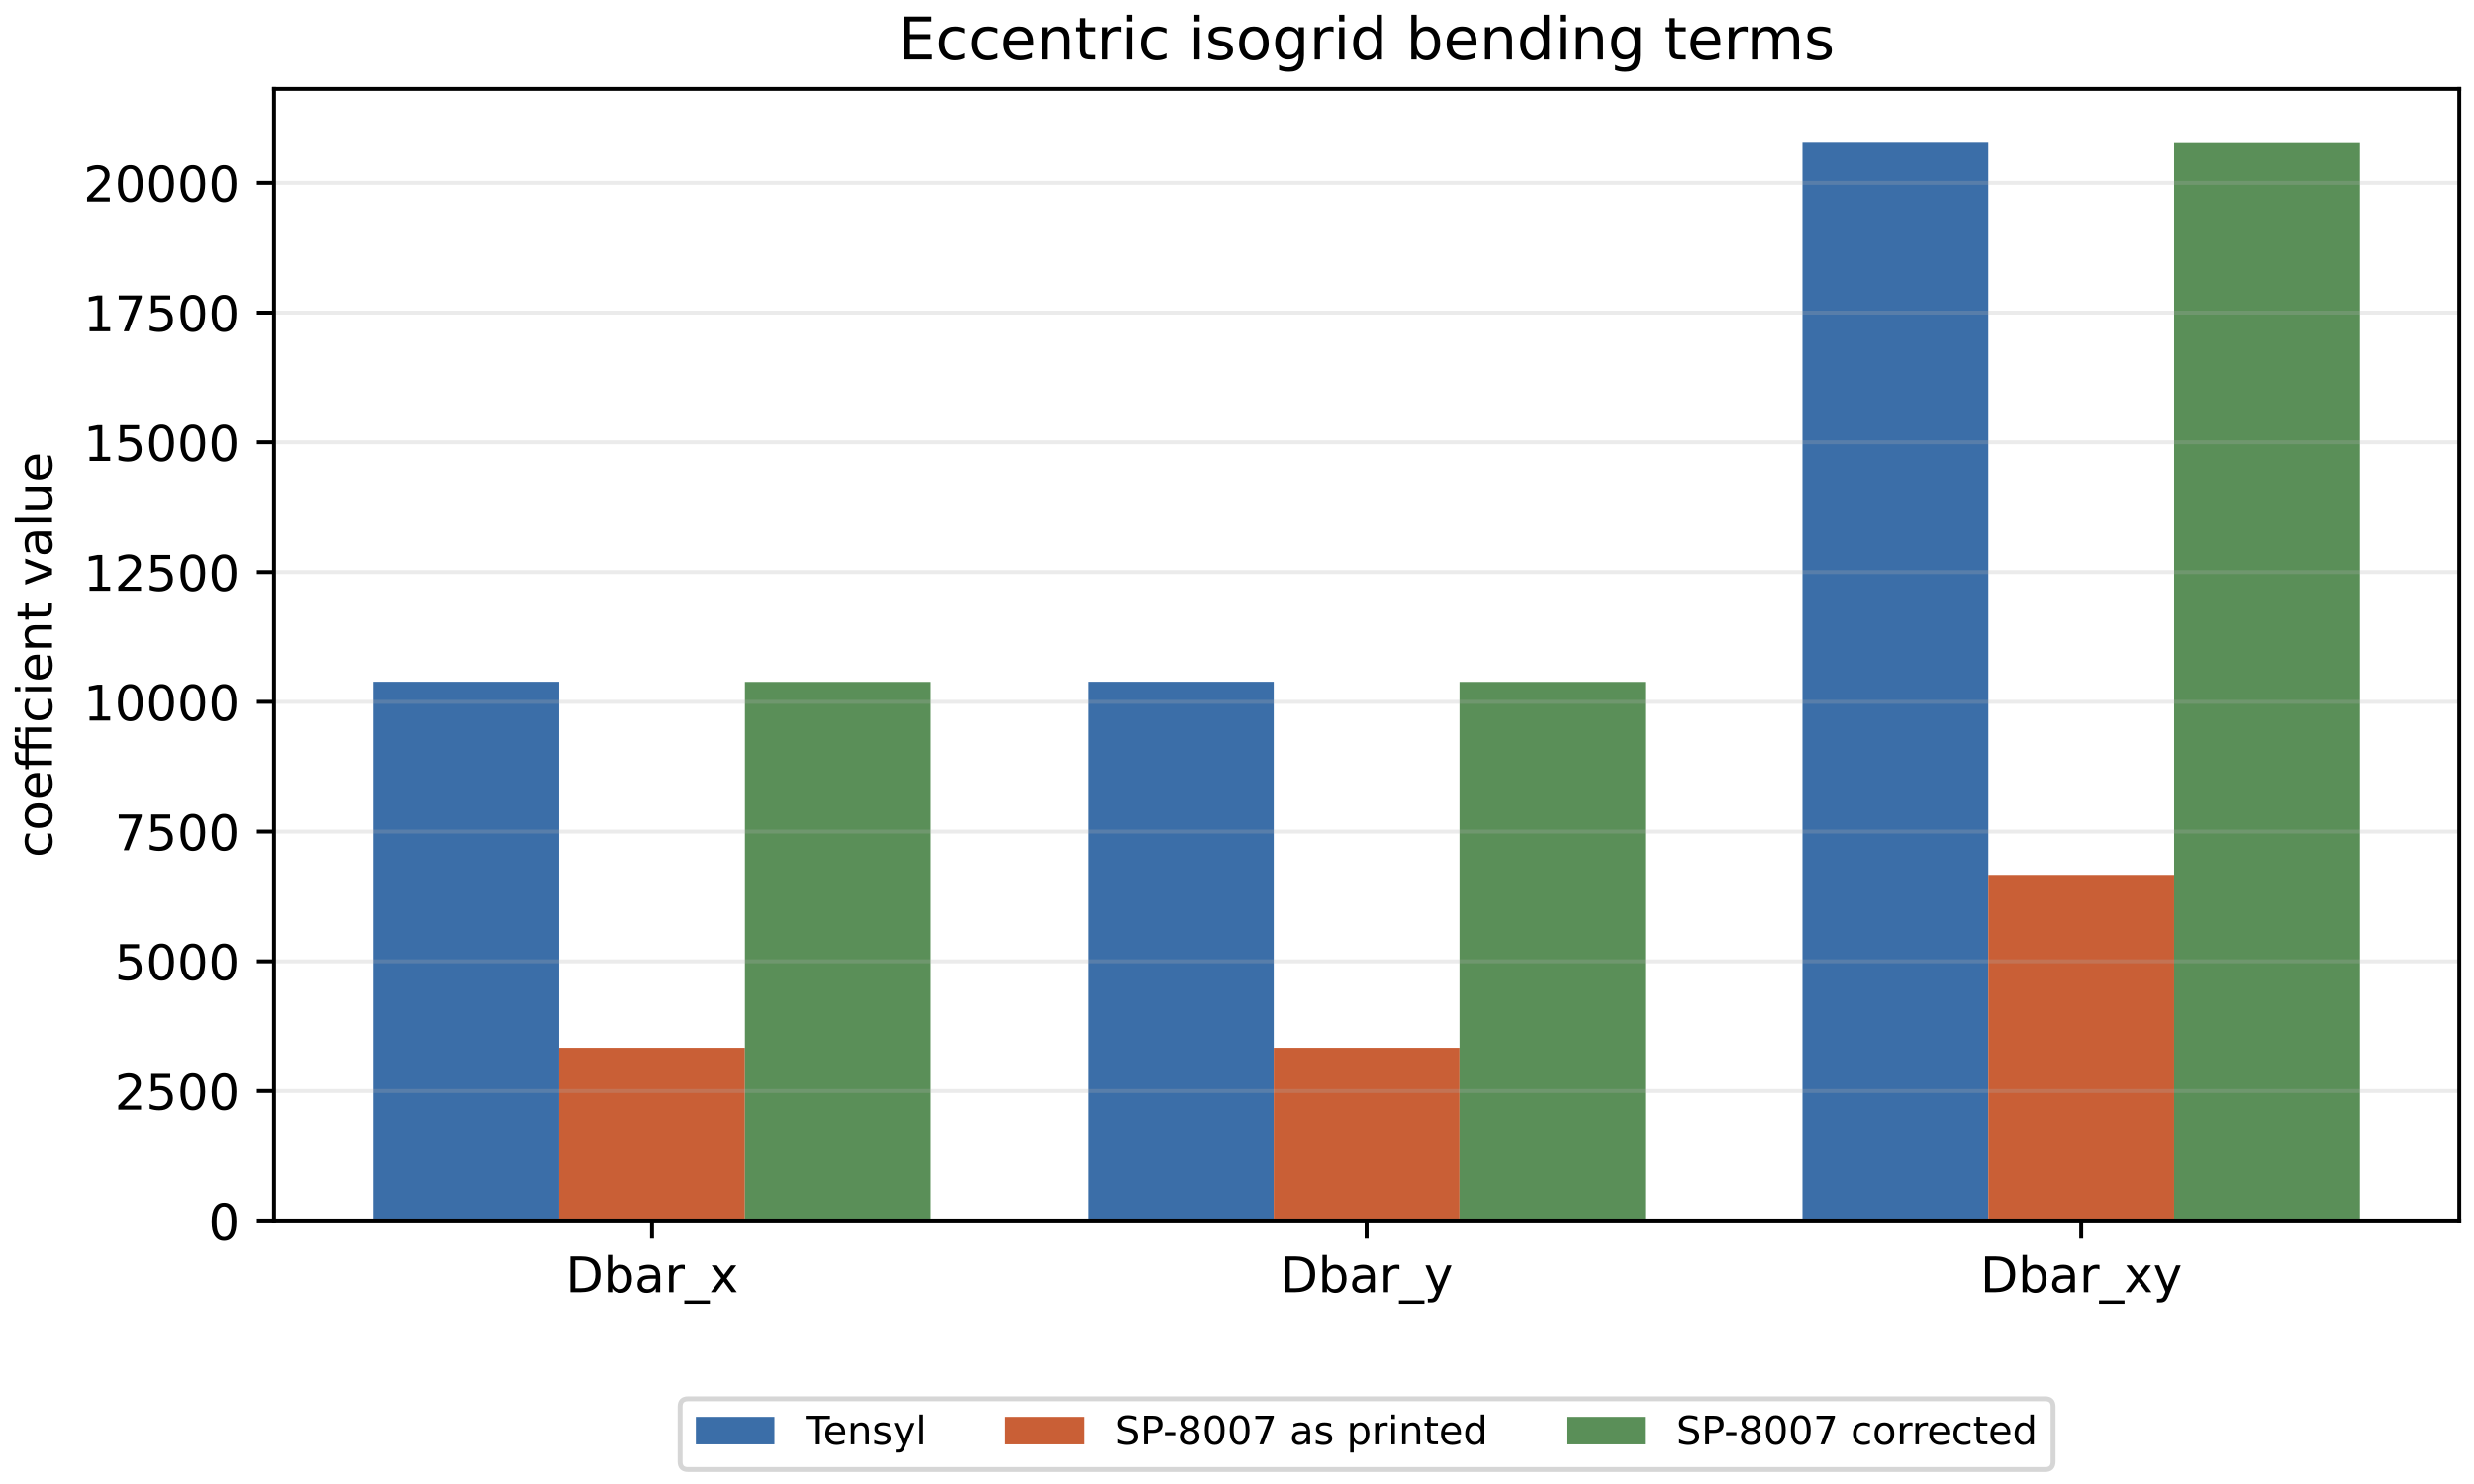
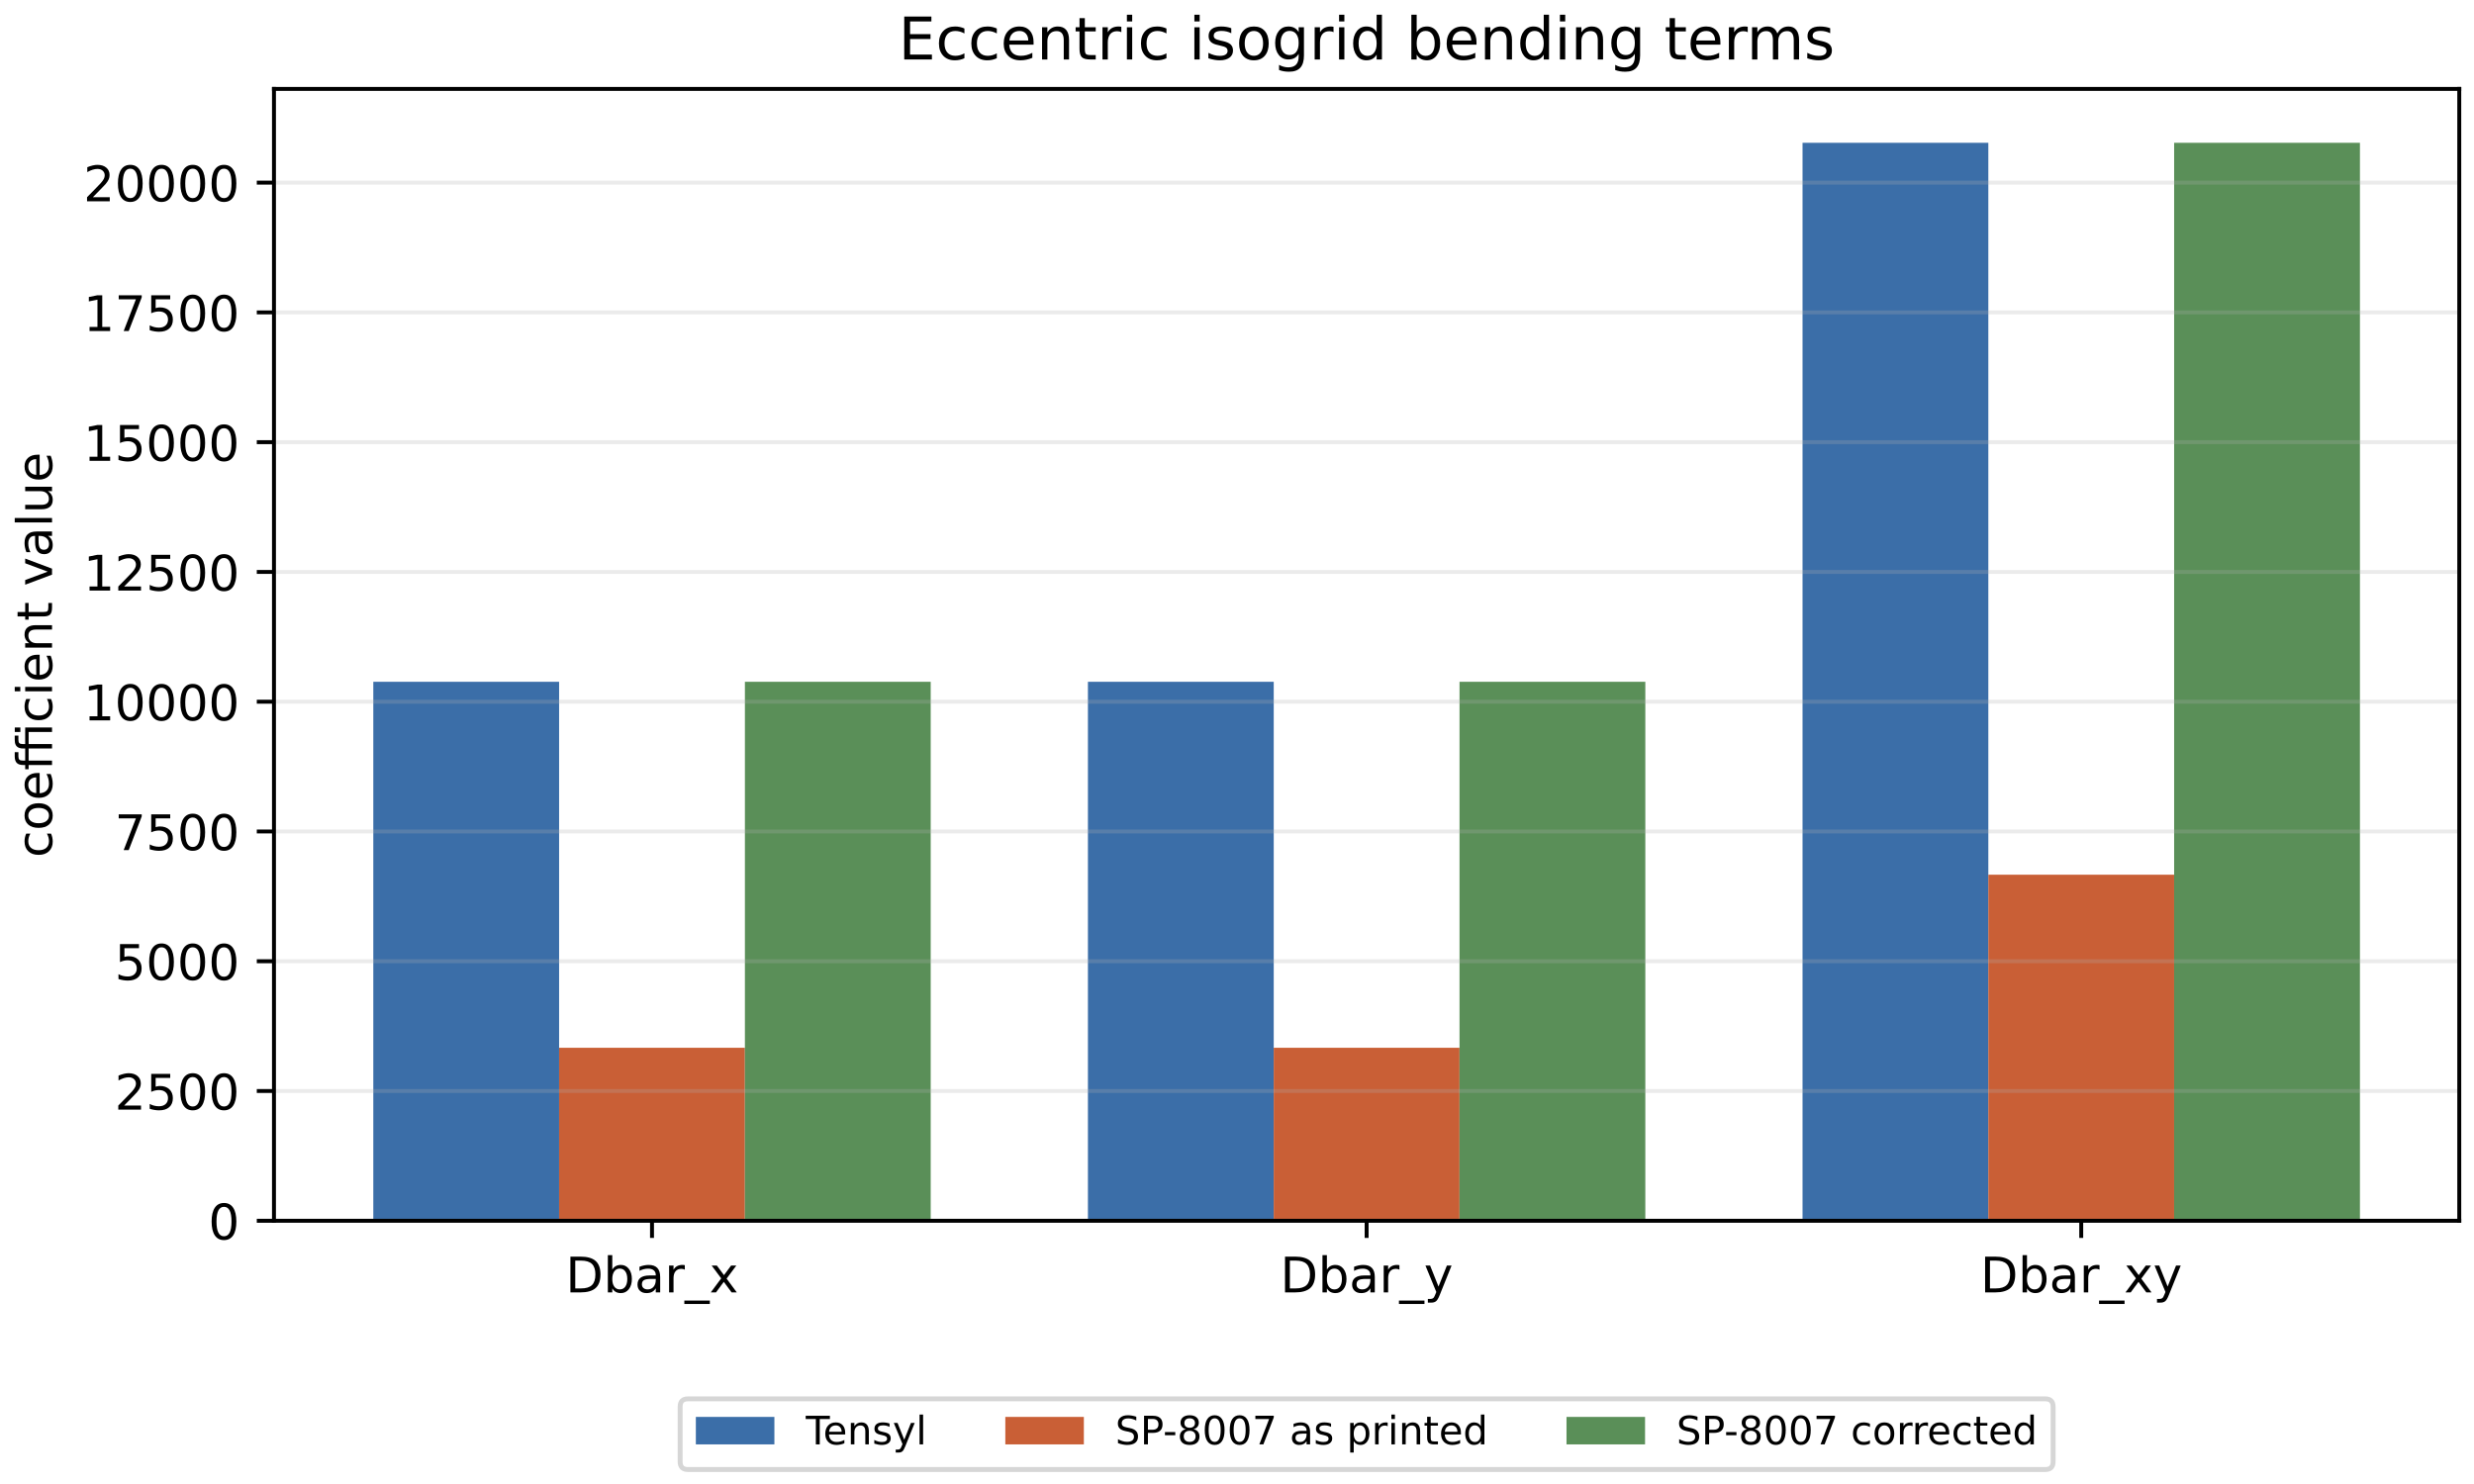
<svg xmlns="http://www.w3.org/2000/svg" xmlns:xlink="http://www.w3.org/1999/xlink" width="504pt" height="302.4pt" viewBox="0 0 504 302.4" version="1.1">
  <defs>
    <style type="text/css">*{stroke-linejoin: round; stroke-linecap: butt}</style>
  </defs>
  <g id="figure_1">
    <g id="patch_1">
      <path d="M 0 302.4 L 504 302.4 L 504 0 L 0 0 z " style="fill: #ffffff" />
    </g>
    <g id="axes_1">
      <g id="patch_2">
        <path d="M 55.814 248.76 L 501 248.76 L 501 18.118 L 55.814 18.118 z " style="fill: #ffffff" />
      </g>
      <g id="patch_3">
        <path d="M 76.049 248.76 L 113.9 248.76 L 113.9 138.93 L 76.049 138.93 z " clip-path="url(#pea02825dc4)" style="fill: #3b6ea8" />
      </g>
      <g id="patch_4">
        <path d="M 221.63 248.76 L 259.481 248.76 L 259.481 138.93 L 221.63 138.93 z " clip-path="url(#pea02825dc4)" style="fill: #3b6ea8" />
      </g>
      <g id="patch_5">
        <path d="M 367.211 248.76 L 405.062 248.76 L 405.062 29.101 L 367.211 29.101 z " clip-path="url(#pea02825dc4)" style="fill: #3b6ea8" />
      </g>
      <g id="patch_6">
-         <path d="M 113.9 248.76 L 151.751 248.76 L 151.751 213.511 L 113.9 213.511 z " clip-path="url(#pea02825dc4)" style="fill: #c95f36" />
+         <path d="M 113.9 248.76 L 151.751 248.76 L 151.751 213.502 L 113.9 213.502 z " clip-path="url(#pea02825dc4)" style="fill: #c95f36" />
      </g>
      <g id="patch_7">
-         <path d="M 259.481 248.76 L 297.332 248.76 L 297.332 213.511 L 259.481 213.511 z " clip-path="url(#pea02825dc4)" style="fill: #c95f36" />
+         <path d="M 259.481 248.76 L 297.332 248.76 L 297.332 213.502 L 259.481 213.502 z " clip-path="url(#pea02825dc4)" style="fill: #c95f36" />
      </g>
      <g id="patch_8">
-         <path d="M 405.062 248.76 L 442.913 248.76 L 442.913 178.262 L 405.062 178.262 z " clip-path="url(#pea02825dc4)" style="fill: #c95f36" />
+         <path d="M 405.062 248.76 L 442.913 248.76 L 442.913 178.243 L 405.062 178.243 z " clip-path="url(#pea02825dc4)" style="fill: #c95f36" />
      </g>
      <g id="patch_9">
-         <path d="M 151.751 248.76 L 189.602 248.76 L 189.602 138.96 L 151.751 138.96 z " clip-path="url(#pea02825dc4)" style="fill: #5a8f58" />
+         <path d="M 151.751 248.76 L 189.602 248.76 L 189.602 138.93 L 151.751 138.93 z " clip-path="url(#pea02825dc4)" style="fill: #5a8f58" />
      </g>
      <g id="patch_10">
-         <path d="M 297.332 248.76 L 335.183 248.76 L 335.183 138.96 L 297.332 138.96 z " clip-path="url(#pea02825dc4)" style="fill: #5a8f58" />
+         <path d="M 297.332 248.76 L 335.183 248.76 L 335.183 138.93 L 297.332 138.93 z " clip-path="url(#pea02825dc4)" style="fill: #5a8f58" />
      </g>
      <g id="patch_11">
-         <path d="M 442.913 248.76 L 480.764 248.76 L 480.764 29.16 L 442.913 29.16 z " clip-path="url(#pea02825dc4)" style="fill: #5a8f58" />
+         <path d="M 442.913 248.76 L 480.764 248.76 L 480.764 29.101 L 442.913 29.101 z " clip-path="url(#pea02825dc4)" style="fill: #5a8f58" />
      </g>
      <g id="matplotlib.axis_1">
        <g id="xtick_1">
          <g id="line2d_1">
            <defs>
              <path id="m3d46af62be" d="M 0 0 L 0 3.5 " style="stroke: #000000; stroke-width: 0.8" />
            </defs>
            <g>
              <use xlink:href="#m3d46af62be" x="132.826" y="248.76" style="stroke: #000000; stroke-width: 0.8" />
            </g>
          </g>
          <g id="text_1">
            <g transform="translate(115.2227 263.3581) scale(0.1 -0.1)">
              <defs>
                <path id="DejaVuSans-27" d="M 1259 4147 L 1259 519 L 2022 519 Q 2988 519 3436 956 Q 3884 1394 3884 2338 Q 3884 3275 3436 3711 Q 2988 4147 2022 4147 L 1259 4147 z M 628 4666 L 1925 4666 Q 3281 4666 3915 4102 Q 4550 3538 4550 2338 Q 4550 1131 3912 565 Q 3275 0 1925 0 L 628 0 L 628 4666 z " transform="scale(0.015625)" />
                <path id="DejaVuSans-45" d="M 3116 1747 Q 3116 2381 2855 2742 Q 2594 3103 2138 3103 Q 1681 3103 1420 2742 Q 1159 2381 1159 1747 Q 1159 1113 1420 752 Q 1681 391 2138 391 Q 2594 391 2855 752 Q 3116 1113 3116 1747 z M 1159 2969 Q 1341 3281 1617 3432 Q 1894 3584 2278 3584 Q 2916 3584 3314 3078 Q 3713 2572 3713 1747 Q 3713 922 3314 415 Q 2916 -91 2278 -91 Q 1894 -91 1617 61 Q 1341 213 1159 525 L 1159 0 L 581 0 L 581 4863 L 1159 4863 L 1159 2969 z " transform="scale(0.015625)" />
                <path id="DejaVuSans-44" d="M 2194 1759 Q 1497 1759 1228 1600 Q 959 1441 959 1056 Q 959 750 1161 570 Q 1363 391 1709 391 Q 2188 391 2477 730 Q 2766 1069 2766 1631 L 2766 1759 L 2194 1759 z M 3341 1997 L 3341 0 L 2766 0 L 2766 531 Q 2569 213 2275 61 Q 1981 -91 1556 -91 Q 1019 -91 701 211 Q 384 513 384 1019 Q 384 1609 779 1909 Q 1175 2209 1959 2209 L 2766 2209 L 2766 2266 Q 2766 2663 2505 2880 Q 2244 3097 1772 3097 Q 1472 3097 1187 3025 Q 903 2953 641 2809 L 641 3341 Q 956 3463 1253 3523 Q 1550 3584 1831 3584 Q 2591 3584 2966 3190 Q 3341 2797 3341 1997 z " transform="scale(0.015625)" />
                <path id="DejaVuSans-55" d="M 2631 2963 Q 2534 3019 2420 3045 Q 2306 3072 2169 3072 Q 1681 3072 1420 2755 Q 1159 2438 1159 1844 L 1159 0 L 581 0 L 581 3500 L 1159 3500 L 1159 2956 Q 1341 3275 1631 3429 Q 1922 3584 2338 3584 Q 2397 3584 2469 3576 Q 2541 3569 2628 3553 L 2631 2963 z " transform="scale(0.015625)" />
                <path id="DejaVuSans-42" d="M 3263 -1063 L 3263 -1509 L -63 -1509 L -63 -1063 L 3263 -1063 z " transform="scale(0.015625)" />
                <path id="DejaVuSans-5b" d="M 3513 3500 L 2247 1797 L 3578 0 L 2900 0 L 1881 1375 L 863 0 L 184 0 L 1544 1831 L 300 3500 L 978 3500 L 1906 2253 L 2834 3500 L 3513 3500 z " transform="scale(0.015625)" />
              </defs>
              <use xlink:href="#DejaVuSans-27" />
              <use xlink:href="#DejaVuSans-45" transform="translate(77 0)" />
              <use xlink:href="#DejaVuSans-44" transform="translate(140.4844 0)" />
              <use xlink:href="#DejaVuSans-55" transform="translate(201.7656 0)" />
              <use xlink:href="#DejaVuSans-42" transform="translate(242.875 0)" />
              <use xlink:href="#DejaVuSans-5b" transform="translate(292.875 0)" />
            </g>
          </g>
        </g>
        <g id="xtick_2">
          <g id="line2d_2">
            <g>
              <use xlink:href="#m3d46af62be" x="278.407" y="248.76" style="stroke: #000000; stroke-width: 0.8" />
            </g>
          </g>
          <g id="text_2">
            <g transform="translate(260.8035 263.3581) scale(0.1 -0.1)">
              <defs>
                <path id="DejaVuSans-5c" d="M 2059 -325 Q 1816 -950 1584 -1140 Q 1353 -1331 966 -1331 L 506 -1331 L 506 -850 L 844 -850 Q 1081 -850 1212 -737 Q 1344 -625 1503 -206 L 1606 56 L 191 3500 L 800 3500 L 1894 763 L 2988 3500 L 3597 3500 L 2059 -325 z " transform="scale(0.015625)" />
              </defs>
              <use xlink:href="#DejaVuSans-27" />
              <use xlink:href="#DejaVuSans-45" transform="translate(77 0)" />
              <use xlink:href="#DejaVuSans-44" transform="translate(140.4844 0)" />
              <use xlink:href="#DejaVuSans-55" transform="translate(201.7656 0)" />
              <use xlink:href="#DejaVuSans-42" transform="translate(242.875 0)" />
              <use xlink:href="#DejaVuSans-5c" transform="translate(292.875 0)" />
            </g>
          </g>
        </g>
        <g id="xtick_3">
          <g id="line2d_3">
            <g>
              <use xlink:href="#m3d46af62be" x="423.987" y="248.76" style="stroke: #000000; stroke-width: 0.8" />
            </g>
          </g>
          <g id="text_3">
            <g transform="translate(403.425 263.3581) scale(0.1 -0.1)">
              <use xlink:href="#DejaVuSans-27" />
              <use xlink:href="#DejaVuSans-45" transform="translate(77 0)" />
              <use xlink:href="#DejaVuSans-44" transform="translate(140.4844 0)" />
              <use xlink:href="#DejaVuSans-55" transform="translate(201.7656 0)" />
              <use xlink:href="#DejaVuSans-42" transform="translate(242.875 0)" />
              <use xlink:href="#DejaVuSans-5b" transform="translate(292.875 0)" />
              <use xlink:href="#DejaVuSans-5c" transform="translate(352.0625 0)" />
            </g>
          </g>
        </g>
      </g>
      <g id="matplotlib.axis_2">
        <g id="ytick_1">
          <g id="line2d_4">
            <path d="M 55.814 248.76 L 501 248.76 " clip-path="url(#pea02825dc4)" style="fill: none; stroke: #b0b0b0; stroke-opacity: 0.25; stroke-width: 0.8; stroke-linecap: square" />
          </g>
          <g id="line2d_5">
            <defs>
              <path id="mddfdca0ef8" d="M 0 0 L -3.5 0 " style="stroke: #000000; stroke-width: 0.8" />
            </defs>
            <g>
              <use xlink:href="#mddfdca0ef8" x="55.814" y="248.76" style="stroke: #000000; stroke-width: 0.8" />
            </g>
          </g>
          <g id="text_4">
            <g transform="translate(42.45102 252.5585) scale(0.1 -0.1)">
              <defs>
                <path id="DejaVuSans-13" d="M 2034 4250 Q 1547 4250 1301 3770 Q 1056 3291 1056 2328 Q 1056 1369 1301 889 Q 1547 409 2034 409 Q 2525 409 2770 889 Q 3016 1369 3016 2328 Q 3016 3291 2770 3770 Q 2525 4250 2034 4250 z M 2034 4750 Q 2819 4750 3233 4129 Q 3647 3509 3647 2328 Q 3647 1150 3233 529 Q 2819 -91 2034 -91 Q 1250 -91 836 529 Q 422 1150 422 2328 Q 422 3509 836 4129 Q 1250 4750 2034 4750 z " transform="scale(0.015625)" />
              </defs>
              <use xlink:href="#DejaVuSans-13" />
            </g>
          </g>
        </g>
        <g id="ytick_2">
          <g id="line2d_6">
-             <path d="M 55.814 222.324 L 501 222.324 " clip-path="url(#pea02825dc4)" style="fill: none; stroke: #b0b0b0; stroke-opacity: 0.25; stroke-width: 0.8; stroke-linecap: square" />
+             <path d="M 55.814 222.317 L 501 222.317 " clip-path="url(#pea02825dc4)" style="fill: none; stroke: #b0b0b0; stroke-opacity: 0.25; stroke-width: 0.8; stroke-linecap: square" />
          </g>
          <g id="line2d_7">
            <g>
-               <use xlink:href="#mddfdca0ef8" x="55.814" y="222.324" style="stroke: #000000; stroke-width: 0.8" />
+               <use xlink:href="#mddfdca0ef8" x="55.814" y="222.317" style="stroke: #000000; stroke-width: 0.8" />
            </g>
          </g>
          <g id="text_5">
-             <g transform="translate(23.36352 226.1224) scale(0.1 -0.1)">
+             <g transform="translate(23.36352 226.1154) scale(0.1 -0.1)">
              <defs>
                <path id="DejaVuSans-15" d="M 1228 531 L 3431 531 L 3431 0 L 469 0 L 469 531 Q 828 903 1448 1529 Q 2069 2156 2228 2338 Q 2531 2678 2651 2914 Q 2772 3150 2772 3378 Q 2772 3750 2511 3984 Q 2250 4219 1831 4219 Q 1534 4219 1204 4116 Q 875 4013 500 3803 L 500 4441 Q 881 4594 1212 4672 Q 1544 4750 1819 4750 Q 2544 4750 2975 4387 Q 3406 4025 3406 3419 Q 3406 3131 3298 2873 Q 3191 2616 2906 2266 Q 2828 2175 2409 1742 Q 1991 1309 1228 531 z " transform="scale(0.015625)" />
                <path id="DejaVuSans-18" d="M 691 4666 L 3169 4666 L 3169 4134 L 1269 4134 L 1269 2991 Q 1406 3038 1543 3061 Q 1681 3084 1819 3084 Q 2600 3084 3056 2656 Q 3513 2228 3513 1497 Q 3513 744 3044 326 Q 2575 -91 1722 -91 Q 1428 -91 1123 -41 Q 819 9 494 109 L 494 744 Q 775 591 1075 516 Q 1375 441 1709 441 Q 2250 441 2565 725 Q 2881 1009 2881 1497 Q 2881 1984 2565 2268 Q 2250 2553 1709 2553 Q 1456 2553 1204 2497 Q 953 2441 691 2322 L 691 4666 z " transform="scale(0.015625)" />
              </defs>
              <use xlink:href="#DejaVuSans-15" />
              <use xlink:href="#DejaVuSans-18" transform="translate(63.625 0)" />
              <use xlink:href="#DejaVuSans-13" transform="translate(127.25 0)" />
              <use xlink:href="#DejaVuSans-13" transform="translate(190.875 0)" />
            </g>
          </g>
        </g>
        <g id="ytick_3">
          <g id="line2d_8">
-             <path d="M 55.814 195.887 L 501 195.887 " clip-path="url(#pea02825dc4)" style="fill: none; stroke: #b0b0b0; stroke-opacity: 0.25; stroke-width: 0.8; stroke-linecap: square" />
+             <path d="M 55.814 195.873 L 501 195.873 " clip-path="url(#pea02825dc4)" style="fill: none; stroke: #b0b0b0; stroke-opacity: 0.25; stroke-width: 0.8; stroke-linecap: square" />
          </g>
          <g id="line2d_9">
            <g>
-               <use xlink:href="#mddfdca0ef8" x="55.814" y="195.887" style="stroke: #000000; stroke-width: 0.8" />
+               <use xlink:href="#mddfdca0ef8" x="55.814" y="195.873" style="stroke: #000000; stroke-width: 0.8" />
            </g>
          </g>
          <g id="text_6">
-             <g transform="translate(23.36352 199.6863) scale(0.1 -0.1)">
+             <g transform="translate(23.36352 199.6723) scale(0.1 -0.1)">
              <use xlink:href="#DejaVuSans-18" />
              <use xlink:href="#DejaVuSans-13" transform="translate(63.625 0)" />
              <use xlink:href="#DejaVuSans-13" transform="translate(127.25 0)" />
              <use xlink:href="#DejaVuSans-13" transform="translate(190.875 0)" />
            </g>
          </g>
        </g>
        <g id="ytick_4">
          <g id="line2d_10">
-             <path d="M 55.814 169.451 L 501 169.451 " clip-path="url(#pea02825dc4)" style="fill: none; stroke: #b0b0b0; stroke-opacity: 0.25; stroke-width: 0.8; stroke-linecap: square" />
+             <path d="M 55.814 169.43 L 501 169.43 " clip-path="url(#pea02825dc4)" style="fill: none; stroke: #b0b0b0; stroke-opacity: 0.25; stroke-width: 0.8; stroke-linecap: square" />
          </g>
          <g id="line2d_11">
            <g>
-               <use xlink:href="#mddfdca0ef8" x="55.814" y="169.451" style="stroke: #000000; stroke-width: 0.8" />
+               <use xlink:href="#mddfdca0ef8" x="55.814" y="169.43" style="stroke: #000000; stroke-width: 0.8" />
            </g>
          </g>
          <g id="text_7">
-             <g transform="translate(23.36352 173.2502) scale(0.1 -0.1)">
+             <g transform="translate(23.36352 173.2292) scale(0.1 -0.1)">
              <defs>
                <path id="DejaVuSans-1a" d="M 525 4666 L 3525 4666 L 3525 4397 L 1831 0 L 1172 0 L 2766 4134 L 525 4134 L 525 4666 z " transform="scale(0.015625)" />
              </defs>
              <use xlink:href="#DejaVuSans-1a" />
              <use xlink:href="#DejaVuSans-18" transform="translate(63.625 0)" />
              <use xlink:href="#DejaVuSans-13" transform="translate(127.25 0)" />
              <use xlink:href="#DejaVuSans-13" transform="translate(190.875 0)" />
            </g>
          </g>
        </g>
        <g id="ytick_5">
          <g id="line2d_12">
-             <path d="M 55.814 143.015 L 501 143.015 " clip-path="url(#pea02825dc4)" style="fill: none; stroke: #b0b0b0; stroke-opacity: 0.25; stroke-width: 0.8; stroke-linecap: square" />
+             <path d="M 55.814 142.987 L 501 142.987 " clip-path="url(#pea02825dc4)" style="fill: none; stroke: #b0b0b0; stroke-opacity: 0.25; stroke-width: 0.8; stroke-linecap: square" />
          </g>
          <g id="line2d_13">
            <g>
-               <use xlink:href="#mddfdca0ef8" x="55.814" y="143.015" style="stroke: #000000; stroke-width: 0.8" />
+               <use xlink:href="#mddfdca0ef8" x="55.814" y="142.987" style="stroke: #000000; stroke-width: 0.8" />
            </g>
          </g>
          <g id="text_8">
-             <g transform="translate(17.00102 146.8141) scale(0.1 -0.1)">
+             <g transform="translate(17.00102 146.786) scale(0.1 -0.1)">
              <defs>
                <path id="DejaVuSans-14" d="M 794 531 L 1825 531 L 1825 4091 L 703 3866 L 703 4441 L 1819 4666 L 2450 4666 L 2450 531 L 3481 531 L 3481 0 L 794 0 L 794 531 z " transform="scale(0.015625)" />
              </defs>
              <use xlink:href="#DejaVuSans-14" />
              <use xlink:href="#DejaVuSans-13" transform="translate(63.625 0)" />
              <use xlink:href="#DejaVuSans-13" transform="translate(127.25 0)" />
              <use xlink:href="#DejaVuSans-13" transform="translate(190.875 0)" />
              <use xlink:href="#DejaVuSans-13" transform="translate(254.5 0)" />
            </g>
          </g>
        </g>
        <g id="ytick_6">
          <g id="line2d_14">
-             <path d="M 55.814 116.579 L 501 116.579 " clip-path="url(#pea02825dc4)" style="fill: none; stroke: #b0b0b0; stroke-opacity: 0.25; stroke-width: 0.8; stroke-linecap: square" />
+             <path d="M 55.814 116.544 L 501 116.544 " clip-path="url(#pea02825dc4)" style="fill: none; stroke: #b0b0b0; stroke-opacity: 0.25; stroke-width: 0.8; stroke-linecap: square" />
          </g>
          <g id="line2d_15">
            <g>
-               <use xlink:href="#mddfdca0ef8" x="55.814" y="116.579" style="stroke: #000000; stroke-width: 0.8" />
+               <use xlink:href="#mddfdca0ef8" x="55.814" y="116.544" style="stroke: #000000; stroke-width: 0.8" />
            </g>
          </g>
          <g id="text_9">
-             <g transform="translate(17.00102 120.378) scale(0.1 -0.1)">
+             <g transform="translate(17.00102 120.3429) scale(0.1 -0.1)">
              <use xlink:href="#DejaVuSans-14" />
              <use xlink:href="#DejaVuSans-15" transform="translate(63.625 0)" />
              <use xlink:href="#DejaVuSans-18" transform="translate(127.25 0)" />
              <use xlink:href="#DejaVuSans-13" transform="translate(190.875 0)" />
              <use xlink:href="#DejaVuSans-13" transform="translate(254.5 0)" />
            </g>
          </g>
        </g>
        <g id="ytick_7">
          <g id="line2d_16">
-             <path d="M 55.814 90.143 L 501 90.143 " clip-path="url(#pea02825dc4)" style="fill: none; stroke: #b0b0b0; stroke-opacity: 0.25; stroke-width: 0.8; stroke-linecap: square" />
+             <path d="M 55.814 90.101 L 501 90.101 " clip-path="url(#pea02825dc4)" style="fill: none; stroke: #b0b0b0; stroke-opacity: 0.25; stroke-width: 0.8; stroke-linecap: square" />
          </g>
          <g id="line2d_17">
            <g>
-               <use xlink:href="#mddfdca0ef8" x="55.814" y="90.143" style="stroke: #000000; stroke-width: 0.8" />
+               <use xlink:href="#mddfdca0ef8" x="55.814" y="90.101" style="stroke: #000000; stroke-width: 0.8" />
            </g>
          </g>
          <g id="text_10">
-             <g transform="translate(17.00102 93.94189) scale(0.1 -0.1)">
+             <g transform="translate(17.00102 93.89982) scale(0.1 -0.1)">
              <use xlink:href="#DejaVuSans-14" />
              <use xlink:href="#DejaVuSans-18" transform="translate(63.625 0)" />
              <use xlink:href="#DejaVuSans-13" transform="translate(127.25 0)" />
              <use xlink:href="#DejaVuSans-13" transform="translate(190.875 0)" />
              <use xlink:href="#DejaVuSans-13" transform="translate(254.5 0)" />
            </g>
          </g>
        </g>
        <g id="ytick_8">
          <g id="line2d_18">
-             <path d="M 55.814 63.707 L 501 63.707 " clip-path="url(#pea02825dc4)" style="fill: none; stroke: #b0b0b0; stroke-opacity: 0.25; stroke-width: 0.8; stroke-linecap: square" />
+             <path d="M 55.814 63.658 L 501 63.658 " clip-path="url(#pea02825dc4)" style="fill: none; stroke: #b0b0b0; stroke-opacity: 0.25; stroke-width: 0.8; stroke-linecap: square" />
          </g>
          <g id="line2d_19">
            <g>
-               <use xlink:href="#mddfdca0ef8" x="55.814" y="63.707" style="stroke: #000000; stroke-width: 0.8" />
+               <use xlink:href="#mddfdca0ef8" x="55.814" y="63.658" style="stroke: #000000; stroke-width: 0.8" />
            </g>
          </g>
          <g id="text_11">
-             <g transform="translate(17.00102 67.5058) scale(0.1 -0.1)">
+             <g transform="translate(17.00102 67.45671) scale(0.1 -0.1)">
              <use xlink:href="#DejaVuSans-14" />
              <use xlink:href="#DejaVuSans-1a" transform="translate(63.625 0)" />
              <use xlink:href="#DejaVuSans-18" transform="translate(127.25 0)" />
              <use xlink:href="#DejaVuSans-13" transform="translate(190.875 0)" />
              <use xlink:href="#DejaVuSans-13" transform="translate(254.5 0)" />
            </g>
          </g>
        </g>
        <g id="ytick_9">
          <g id="line2d_20">
-             <path d="M 55.814 37.271 L 501 37.271 " clip-path="url(#pea02825dc4)" style="fill: none; stroke: #b0b0b0; stroke-opacity: 0.25; stroke-width: 0.8; stroke-linecap: square" />
+             <path d="M 55.814 37.215 L 501 37.215 " clip-path="url(#pea02825dc4)" style="fill: none; stroke: #b0b0b0; stroke-opacity: 0.25; stroke-width: 0.8; stroke-linecap: square" />
          </g>
          <g id="line2d_21">
            <g>
-               <use xlink:href="#mddfdca0ef8" x="55.814" y="37.271" style="stroke: #000000; stroke-width: 0.8" />
+               <use xlink:href="#mddfdca0ef8" x="55.814" y="37.215" style="stroke: #000000; stroke-width: 0.8" />
            </g>
          </g>
          <g id="text_12">
-             <g transform="translate(17.00102 41.0697) scale(0.1 -0.1)">
+             <g transform="translate(17.00102 41.0136) scale(0.1 -0.1)">
              <use xlink:href="#DejaVuSans-15" />
              <use xlink:href="#DejaVuSans-13" transform="translate(63.625 0)" />
              <use xlink:href="#DejaVuSans-13" transform="translate(127.25 0)" />
              <use xlink:href="#DejaVuSans-13" transform="translate(190.875 0)" />
              <use xlink:href="#DejaVuSans-13" transform="translate(254.5 0)" />
            </g>
          </g>
        </g>
        <g id="text_13">
          <g transform="translate(10.59868 174.7492) rotate(-90) scale(0.1 -0.1)">
            <defs>
              <path id="DejaVuSans-46" d="M 3122 3366 L 3122 2828 Q 2878 2963 2633 3030 Q 2388 3097 2138 3097 Q 1578 3097 1268 2742 Q 959 2388 959 1747 Q 959 1106 1268 751 Q 1578 397 2138 397 Q 2388 397 2633 464 Q 2878 531 3122 666 L 3122 134 Q 2881 22 2623 -34 Q 2366 -91 2075 -91 Q 1284 -91 818 406 Q 353 903 353 1747 Q 353 2603 823 3093 Q 1294 3584 2113 3584 Q 2378 3584 2631 3529 Q 2884 3475 3122 3366 z " transform="scale(0.015625)" />
              <path id="DejaVuSans-52" d="M 1959 3097 Q 1497 3097 1228 2736 Q 959 2375 959 1747 Q 959 1119 1226 758 Q 1494 397 1959 397 Q 2419 397 2687 759 Q 2956 1122 2956 1747 Q 2956 2369 2687 2733 Q 2419 3097 1959 3097 z M 1959 3584 Q 2709 3584 3137 3096 Q 3566 2609 3566 1747 Q 3566 888 3137 398 Q 2709 -91 1959 -91 Q 1206 -91 779 398 Q 353 888 353 1747 Q 353 2609 779 3096 Q 1206 3584 1959 3584 z " transform="scale(0.015625)" />
              <path id="DejaVuSans-48" d="M 3597 1894 L 3597 1613 L 953 1613 Q 991 1019 1311 708 Q 1631 397 2203 397 Q 2534 397 2845 478 Q 3156 559 3463 722 L 3463 178 Q 3153 47 2828 -22 Q 2503 -91 2169 -91 Q 1331 -91 842 396 Q 353 884 353 1716 Q 353 2575 817 3079 Q 1281 3584 2069 3584 Q 2775 3584 3186 3129 Q 3597 2675 3597 1894 z M 3022 2063 Q 3016 2534 2758 2815 Q 2500 3097 2075 3097 Q 1594 3097 1305 2825 Q 1016 2553 972 2059 L 3022 2063 z " transform="scale(0.015625)" />
              <path id="DejaVuSans-13b1" d="M 2375 4863 L 2375 4384 L 1825 4384 Q 1516 4384 1394 4259 Q 1275 4134 1275 3809 L 1275 3500 L 2853 3500 L 2853 3744 Q 2853 4328 3125 4594 Q 3213 4681 3334 4741 Q 3578 4863 3988 4863 L 4531 4863 L 4531 4384 L 3981 4384 Q 3672 4384 3551 4259 Q 3431 4134 3431 3809 L 3431 3500 L 5588 3500 L 5588 0 L 5009 0 L 5009 3053 L 3431 3053 L 3431 0 L 2853 0 L 2853 3053 L 1275 3053 L 1275 0 L 697 0 L 697 3053 L 147 3053 L 147 3500 L 697 3500 L 697 3744 Q 697 4328 969 4595 Q 1241 4863 1831 4863 L 2375 4863 z M 5009 4856 L 5588 4856 L 5588 4128 L 5009 4128 L 5009 4856 z " transform="scale(0.015625)" />
              <path id="DejaVuSans-4c" d="M 603 3500 L 1178 3500 L 1178 0 L 603 0 L 603 3500 z M 603 4863 L 1178 4863 L 1178 4134 L 603 4134 L 603 4863 z " transform="scale(0.015625)" />
              <path id="DejaVuSans-51" d="M 3513 2113 L 3513 0 L 2938 0 L 2938 2094 Q 2938 2591 2744 2837 Q 2550 3084 2163 3084 Q 1697 3084 1428 2787 Q 1159 2491 1159 1978 L 1159 0 L 581 0 L 581 3500 L 1159 3500 L 1159 2956 Q 1366 3272 1645 3428 Q 1925 3584 2291 3584 Q 2894 3584 3203 3211 Q 3513 2838 3513 2113 z " transform="scale(0.015625)" />
              <path id="DejaVuSans-57" d="M 1172 4494 L 1172 3500 L 2356 3500 L 2356 3053 L 1172 3053 L 1172 1153 Q 1172 725 1289 603 Q 1406 481 1766 481 L 2356 481 L 2356 0 L 1766 0 Q 1100 0 847 248 Q 594 497 594 1153 L 594 3053 L 172 3053 L 172 3500 L 594 3500 L 594 4494 L 1172 4494 z " transform="scale(0.015625)" />
              <path id="DejaVuSans-3" transform="scale(0.015625)" />
              <path id="DejaVuSans-59" d="M 191 3500 L 800 3500 L 1894 563 L 2988 3500 L 3597 3500 L 2284 0 L 1503 0 L 191 3500 z " transform="scale(0.015625)" />
              <path id="DejaVuSans-4f" d="M 603 4863 L 1178 4863 L 1178 0 L 603 0 L 603 4863 z " transform="scale(0.015625)" />
              <path id="DejaVuSans-58" d="M 544 1381 L 544 3500 L 1119 3500 L 1119 1403 Q 1119 906 1312 657 Q 1506 409 1894 409 Q 2359 409 2629 706 Q 2900 1003 2900 1516 L 2900 3500 L 3475 3500 L 3475 0 L 2900 0 L 2900 538 Q 2691 219 2414 64 Q 2138 -91 1772 -91 Q 1169 -91 856 284 Q 544 659 544 1381 z M 1991 3584 L 1991 3584 z " transform="scale(0.015625)" />
            </defs>
            <use xlink:href="#DejaVuSans-46" />
            <use xlink:href="#DejaVuSans-52" transform="translate(54.98438 0)" />
            <use xlink:href="#DejaVuSans-48" transform="translate(116.1719 0)" />
            <use xlink:href="#DejaVuSans-13b1" transform="translate(177.7031 0)" />
            <use xlink:href="#DejaVuSans-46" transform="translate(274.3906 0)" />
            <use xlink:href="#DejaVuSans-4c" transform="translate(329.375 0)" />
            <use xlink:href="#DejaVuSans-48" transform="translate(357.1562 0)" />
            <use xlink:href="#DejaVuSans-51" transform="translate(418.6875 0)" />
            <use xlink:href="#DejaVuSans-57" transform="translate(482.0625 0)" />
            <use xlink:href="#DejaVuSans-3" transform="translate(521.2656 0)" />
            <use xlink:href="#DejaVuSans-59" transform="translate(553.0469 0)" />
            <use xlink:href="#DejaVuSans-44" transform="translate(612.2344 0)" />
            <use xlink:href="#DejaVuSans-4f" transform="translate(673.5156 0)" />
            <use xlink:href="#DejaVuSans-58" transform="translate(701.2969 0)" />
            <use xlink:href="#DejaVuSans-48" transform="translate(764.6719 0)" />
          </g>
        </g>
      </g>
      <g id="patch_12">
        <path d="M 55.814 248.76 L 55.814 18.118 " style="fill: none; stroke: #000000; stroke-width: 0.8; stroke-linejoin: miter; stroke-linecap: square" />
      </g>
      <g id="patch_13">
        <path d="M 501 248.76 L 501 18.118 " style="fill: none; stroke: #000000; stroke-width: 0.8; stroke-linejoin: miter; stroke-linecap: square" />
      </g>
      <g id="patch_14">
        <path d="M 55.814 248.76 L 501 248.76 " style="fill: none; stroke: #000000; stroke-width: 0.8; stroke-linejoin: miter; stroke-linecap: square" />
      </g>
      <g id="patch_15">
        <path d="M 55.814 18.118 L 501 18.118 " style="fill: none; stroke: #000000; stroke-width: 0.8; stroke-linejoin: miter; stroke-linecap: square" />
      </g>
      <g id="text_14">
        <g transform="translate(183.0357 12.11837) scale(0.12 -0.12)">
          <defs>
            <path id="DejaVuSans-28" d="M 628 4666 L 3578 4666 L 3578 4134 L 1259 4134 L 1259 2753 L 3481 2753 L 3481 2222 L 1259 2222 L 1259 531 L 3634 531 L 3634 0 L 628 0 L 628 4666 z " transform="scale(0.015625)" />
            <path id="DejaVuSans-56" d="M 2834 3397 L 2834 2853 Q 2591 2978 2328 3040 Q 2066 3103 1784 3103 Q 1356 3103 1142 2972 Q 928 2841 928 2578 Q 928 2378 1081 2264 Q 1234 2150 1697 2047 L 1894 2003 Q 2506 1872 2764 1633 Q 3022 1394 3022 966 Q 3022 478 2636 193 Q 2250 -91 1575 -91 Q 1294 -91 989 -36 Q 684 19 347 128 L 347 722 Q 666 556 975 473 Q 1284 391 1588 391 Q 1994 391 2212 530 Q 2431 669 2431 922 Q 2431 1156 2273 1281 Q 2116 1406 1581 1522 L 1381 1569 Q 847 1681 609 1914 Q 372 2147 372 2553 Q 372 3047 722 3315 Q 1072 3584 1716 3584 Q 2034 3584 2315 3537 Q 2597 3491 2834 3397 z " transform="scale(0.015625)" />
            <path id="DejaVuSans-4a" d="M 2906 1791 Q 2906 2416 2648 2759 Q 2391 3103 1925 3103 Q 1463 3103 1205 2759 Q 947 2416 947 1791 Q 947 1169 1205 825 Q 1463 481 1925 481 Q 2391 481 2648 825 Q 2906 1169 2906 1791 z M 3481 434 Q 3481 -459 3084 -895 Q 2688 -1331 1869 -1331 Q 1566 -1331 1297 -1286 Q 1028 -1241 775 -1147 L 775 -588 Q 1028 -725 1275 -790 Q 1522 -856 1778 -856 Q 2344 -856 2625 -561 Q 2906 -266 2906 331 L 2906 616 Q 2728 306 2450 153 Q 2172 0 1784 0 Q 1141 0 747 490 Q 353 981 353 1791 Q 353 2603 747 3093 Q 1141 3584 1784 3584 Q 2172 3584 2450 3431 Q 2728 3278 2906 2969 L 2906 3500 L 3481 3500 L 3481 434 z " transform="scale(0.015625)" />
            <path id="DejaVuSans-47" d="M 2906 2969 L 2906 4863 L 3481 4863 L 3481 0 L 2906 0 L 2906 525 Q 2725 213 2448 61 Q 2172 -91 1784 -91 Q 1150 -91 751 415 Q 353 922 353 1747 Q 353 2572 751 3078 Q 1150 3584 1784 3584 Q 2172 3584 2448 3432 Q 2725 3281 2906 2969 z M 947 1747 Q 947 1113 1208 752 Q 1469 391 1925 391 Q 2381 391 2643 752 Q 2906 1113 2906 1747 Q 2906 2381 2643 2742 Q 2381 3103 1925 3103 Q 1469 3103 1208 2742 Q 947 2381 947 1747 z " transform="scale(0.015625)" />
            <path id="DejaVuSans-50" d="M 3328 2828 Q 3544 3216 3844 3400 Q 4144 3584 4550 3584 Q 5097 3584 5394 3201 Q 5691 2819 5691 2113 L 5691 0 L 5113 0 L 5113 2094 Q 5113 2597 4934 2840 Q 4756 3084 4391 3084 Q 3944 3084 3684 2787 Q 3425 2491 3425 1978 L 3425 0 L 2847 0 L 2847 2094 Q 2847 2600 2669 2842 Q 2491 3084 2119 3084 Q 1678 3084 1418 2786 Q 1159 2488 1159 1978 L 1159 0 L 581 0 L 581 3500 L 1159 3500 L 1159 2956 Q 1356 3278 1631 3431 Q 1906 3584 2284 3584 Q 2666 3584 2933 3390 Q 3200 3197 3328 2828 z " transform="scale(0.015625)" />
          </defs>
          <use xlink:href="#DejaVuSans-28" />
          <use xlink:href="#DejaVuSans-46" transform="translate(63.1875 0)" />
          <use xlink:href="#DejaVuSans-46" transform="translate(118.1719 0)" />
          <use xlink:href="#DejaVuSans-48" transform="translate(173.1562 0)" />
          <use xlink:href="#DejaVuSans-51" transform="translate(234.6875 0)" />
          <use xlink:href="#DejaVuSans-57" transform="translate(298.0625 0)" />
          <use xlink:href="#DejaVuSans-55" transform="translate(337.2656 0)" />
          <use xlink:href="#DejaVuSans-4c" transform="translate(378.375 0)" />
          <use xlink:href="#DejaVuSans-46" transform="translate(406.1562 0)" />
          <use xlink:href="#DejaVuSans-3" transform="translate(461.1406 0)" />
          <use xlink:href="#DejaVuSans-4c" transform="translate(492.9219 0)" />
          <use xlink:href="#DejaVuSans-56" transform="translate(520.7031 0)" />
          <use xlink:href="#DejaVuSans-52" transform="translate(572.7969 0)" />
          <use xlink:href="#DejaVuSans-4a" transform="translate(633.9844 0)" />
          <use xlink:href="#DejaVuSans-55" transform="translate(697.4688 0)" />
          <use xlink:href="#DejaVuSans-4c" transform="translate(738.5781 0)" />
          <use xlink:href="#DejaVuSans-47" transform="translate(766.3594 0)" />
          <use xlink:href="#DejaVuSans-3" transform="translate(829.8438 0)" />
          <use xlink:href="#DejaVuSans-45" transform="translate(861.625 0)" />
          <use xlink:href="#DejaVuSans-48" transform="translate(925.1094 0)" />
          <use xlink:href="#DejaVuSans-51" transform="translate(986.6406 0)" />
          <use xlink:href="#DejaVuSans-47" transform="translate(1050.016 0)" />
          <use xlink:href="#DejaVuSans-4c" transform="translate(1113.5 0)" />
          <use xlink:href="#DejaVuSans-51" transform="translate(1141.281 0)" />
          <use xlink:href="#DejaVuSans-4a" transform="translate(1204.656 0)" />
          <use xlink:href="#DejaVuSans-3" transform="translate(1268.141 0)" />
          <use xlink:href="#DejaVuSans-57" transform="translate(1299.922 0)" />
          <use xlink:href="#DejaVuSans-48" transform="translate(1339.125 0)" />
          <use xlink:href="#DejaVuSans-55" transform="translate(1400.656 0)" />
          <use xlink:href="#DejaVuSans-50" transform="translate(1440.016 0)" />
          <use xlink:href="#DejaVuSans-56" transform="translate(1537.422 0)" />
        </g>
      </g>
      <g id="legend_1">
        <g id="patch_16">
          <path d="M 140.157 299.45 L 416.656 299.45 Q 418.256 299.45 418.256 297.85 L 418.256 286.649 Q 418.256 285.049 416.656 285.049 L 140.157 285.049 Q 138.557 285.049 138.557 286.649 L 138.557 297.85 Q 138.557 299.45 140.157 299.45 z " style="fill: #ffffff; opacity: 0.8; stroke: #cccccc; stroke-linejoin: miter" />
        </g>
        <g id="patch_17">
          <path d="M 141.757 294.328 L 157.757 294.328 L 157.757 288.728 L 141.757 288.728 z " style="fill: #3b6ea8" />
        </g>
        <g id="text_15">
          <g transform="translate(164.1573 294.3282) scale(0.08 -0.08)">
            <defs>
              <path id="DejaVuSans-37" d="M -19 4666 L 3928 4666 L 3928 4134 L 2272 4134 L 2272 0 L 1638 0 L 1638 4134 L -19 4134 L -19 4666 z " transform="scale(0.015625)" />
            </defs>
            <use xlink:href="#DejaVuSans-37" />
            <use xlink:href="#DejaVuSans-48" transform="translate(44.09375 0)" />
            <use xlink:href="#DejaVuSans-51" transform="translate(105.625 0)" />
            <use xlink:href="#DejaVuSans-56" transform="translate(169 0)" />
            <use xlink:href="#DejaVuSans-5c" transform="translate(221.0938 0)" />
            <use xlink:href="#DejaVuSans-4f" transform="translate(280.2812 0)" />
          </g>
        </g>
        <g id="patch_18">
          <path d="M 204.802 294.328 L 220.802 294.328 L 220.802 288.728 L 204.802 288.728 z " style="fill: #c95f36" />
        </g>
        <g id="text_16">
          <g transform="translate(227.2023 294.3282) scale(0.08 -0.08)">
            <defs>
              <path id="DejaVuSans-36" d="M 3425 4513 L 3425 3897 Q 3066 4069 2747 4153 Q 2428 4238 2131 4238 Q 1616 4238 1336 4038 Q 1056 3838 1056 3469 Q 1056 3159 1242 3001 Q 1428 2844 1947 2747 L 2328 2669 Q 3034 2534 3370 2195 Q 3706 1856 3706 1288 Q 3706 609 3251 259 Q 2797 -91 1919 -91 Q 1588 -91 1214 -16 Q 841 59 441 206 L 441 856 Q 825 641 1194 531 Q 1563 422 1919 422 Q 2459 422 2753 634 Q 3047 847 3047 1241 Q 3047 1584 2836 1778 Q 2625 1972 2144 2069 L 1759 2144 Q 1053 2284 737 2584 Q 422 2884 422 3419 Q 422 4038 858 4394 Q 1294 4750 2059 4750 Q 2388 4750 2728 4690 Q 3069 4631 3425 4513 z " transform="scale(0.015625)" />
              <path id="DejaVuSans-33" d="M 1259 4147 L 1259 2394 L 2053 2394 Q 2494 2394 2734 2622 Q 2975 2850 2975 3272 Q 2975 3691 2734 3919 Q 2494 4147 2053 4147 L 1259 4147 z M 628 4666 L 2053 4666 Q 2838 4666 3239 4311 Q 3641 3956 3641 3272 Q 3641 2581 3239 2228 Q 2838 1875 2053 1875 L 1259 1875 L 1259 0 L 628 0 L 628 4666 z " transform="scale(0.015625)" />
              <path id="DejaVuSans-10" d="M 313 2009 L 1997 2009 L 1997 1497 L 313 1497 L 313 2009 z " transform="scale(0.015625)" />
              <path id="DejaVuSans-1b" d="M 2034 2216 Q 1584 2216 1326 1975 Q 1069 1734 1069 1313 Q 1069 891 1326 650 Q 1584 409 2034 409 Q 2484 409 2743 651 Q 3003 894 3003 1313 Q 3003 1734 2745 1975 Q 2488 2216 2034 2216 z M 1403 2484 Q 997 2584 770 2862 Q 544 3141 544 3541 Q 544 4100 942 4425 Q 1341 4750 2034 4750 Q 2731 4750 3128 4425 Q 3525 4100 3525 3541 Q 3525 3141 3298 2862 Q 3072 2584 2669 2484 Q 3125 2378 3379 2068 Q 3634 1759 3634 1313 Q 3634 634 3220 271 Q 2806 -91 2034 -91 Q 1263 -91 848 271 Q 434 634 434 1313 Q 434 1759 690 2068 Q 947 2378 1403 2484 z M 1172 3481 Q 1172 3119 1398 2916 Q 1625 2713 2034 2713 Q 2441 2713 2670 2916 Q 2900 3119 2900 3481 Q 2900 3844 2670 4047 Q 2441 4250 2034 4250 Q 1625 4250 1398 4047 Q 1172 3844 1172 3481 z " transform="scale(0.015625)" />
              <path id="DejaVuSans-53" d="M 1159 525 L 1159 -1331 L 581 -1331 L 581 3500 L 1159 3500 L 1159 2969 Q 1341 3281 1617 3432 Q 1894 3584 2278 3584 Q 2916 3584 3314 3078 Q 3713 2572 3713 1747 Q 3713 922 3314 415 Q 2916 -91 2278 -91 Q 1894 -91 1617 61 Q 1341 213 1159 525 z M 3116 1747 Q 3116 2381 2855 2742 Q 2594 3103 2138 3103 Q 1681 3103 1420 2742 Q 1159 2381 1159 1747 Q 1159 1113 1420 752 Q 1681 391 2138 391 Q 2594 391 2855 752 Q 3116 1113 3116 1747 z " transform="scale(0.015625)" />
            </defs>
            <use xlink:href="#DejaVuSans-36" />
            <use xlink:href="#DejaVuSans-33" transform="translate(63.48438 0)" />
            <use xlink:href="#DejaVuSans-10" transform="translate(121.5781 0)" />
            <use xlink:href="#DejaVuSans-1b" transform="translate(157.6562 0)" />
            <use xlink:href="#DejaVuSans-13" transform="translate(221.2812 0)" />
            <use xlink:href="#DejaVuSans-13" transform="translate(284.9062 0)" />
            <use xlink:href="#DejaVuSans-1a" transform="translate(348.5312 0)" />
            <use xlink:href="#DejaVuSans-3" transform="translate(412.1562 0)" />
            <use xlink:href="#DejaVuSans-44" transform="translate(443.9375 0)" />
            <use xlink:href="#DejaVuSans-56" transform="translate(505.2188 0)" />
            <use xlink:href="#DejaVuSans-3" transform="translate(557.3125 0)" />
            <use xlink:href="#DejaVuSans-53" transform="translate(589.0938 0)" />
            <use xlink:href="#DejaVuSans-55" transform="translate(652.5781 0)" />
            <use xlink:href="#DejaVuSans-4c" transform="translate(693.6875 0)" />
            <use xlink:href="#DejaVuSans-51" transform="translate(721.4688 0)" />
            <use xlink:href="#DejaVuSans-57" transform="translate(784.8438 0)" />
            <use xlink:href="#DejaVuSans-48" transform="translate(824.0469 0)" />
            <use xlink:href="#DejaVuSans-47" transform="translate(885.5781 0)" />
          </g>
        </g>
        <g id="patch_19">
          <path d="M 319.127 294.328 L 335.127 294.328 L 335.127 288.728 L 319.127 288.728 z " style="fill: #5a8f58" />
        </g>
        <g id="text_17">
          <g transform="translate(341.5273 294.3282) scale(0.08 -0.08)">
            <use xlink:href="#DejaVuSans-36" />
            <use xlink:href="#DejaVuSans-33" transform="translate(63.48438 0)" />
            <use xlink:href="#DejaVuSans-10" transform="translate(121.5781 0)" />
            <use xlink:href="#DejaVuSans-1b" transform="translate(157.6562 0)" />
            <use xlink:href="#DejaVuSans-13" transform="translate(221.2812 0)" />
            <use xlink:href="#DejaVuSans-13" transform="translate(284.9062 0)" />
            <use xlink:href="#DejaVuSans-1a" transform="translate(348.5312 0)" />
            <use xlink:href="#DejaVuSans-3" transform="translate(412.1562 0)" />
            <use xlink:href="#DejaVuSans-46" transform="translate(443.9375 0)" />
            <use xlink:href="#DejaVuSans-52" transform="translate(498.9219 0)" />
            <use xlink:href="#DejaVuSans-55" transform="translate(560.1094 0)" />
            <use xlink:href="#DejaVuSans-55" transform="translate(599.4688 0)" />
            <use xlink:href="#DejaVuSans-48" transform="translate(638.375 0)" />
            <use xlink:href="#DejaVuSans-46" transform="translate(699.9062 0)" />
            <use xlink:href="#DejaVuSans-57" transform="translate(754.8906 0)" />
            <use xlink:href="#DejaVuSans-48" transform="translate(794.0938 0)" />
            <use xlink:href="#DejaVuSans-47" transform="translate(855.625 0)" />
          </g>
        </g>
      </g>
    </g>
  </g>
  <defs>
    <clipPath id="pea02825dc4">
      <rect x="55.814" y="18.118" width="445.186" height="230.641" />
    </clipPath>
  </defs>
</svg>
